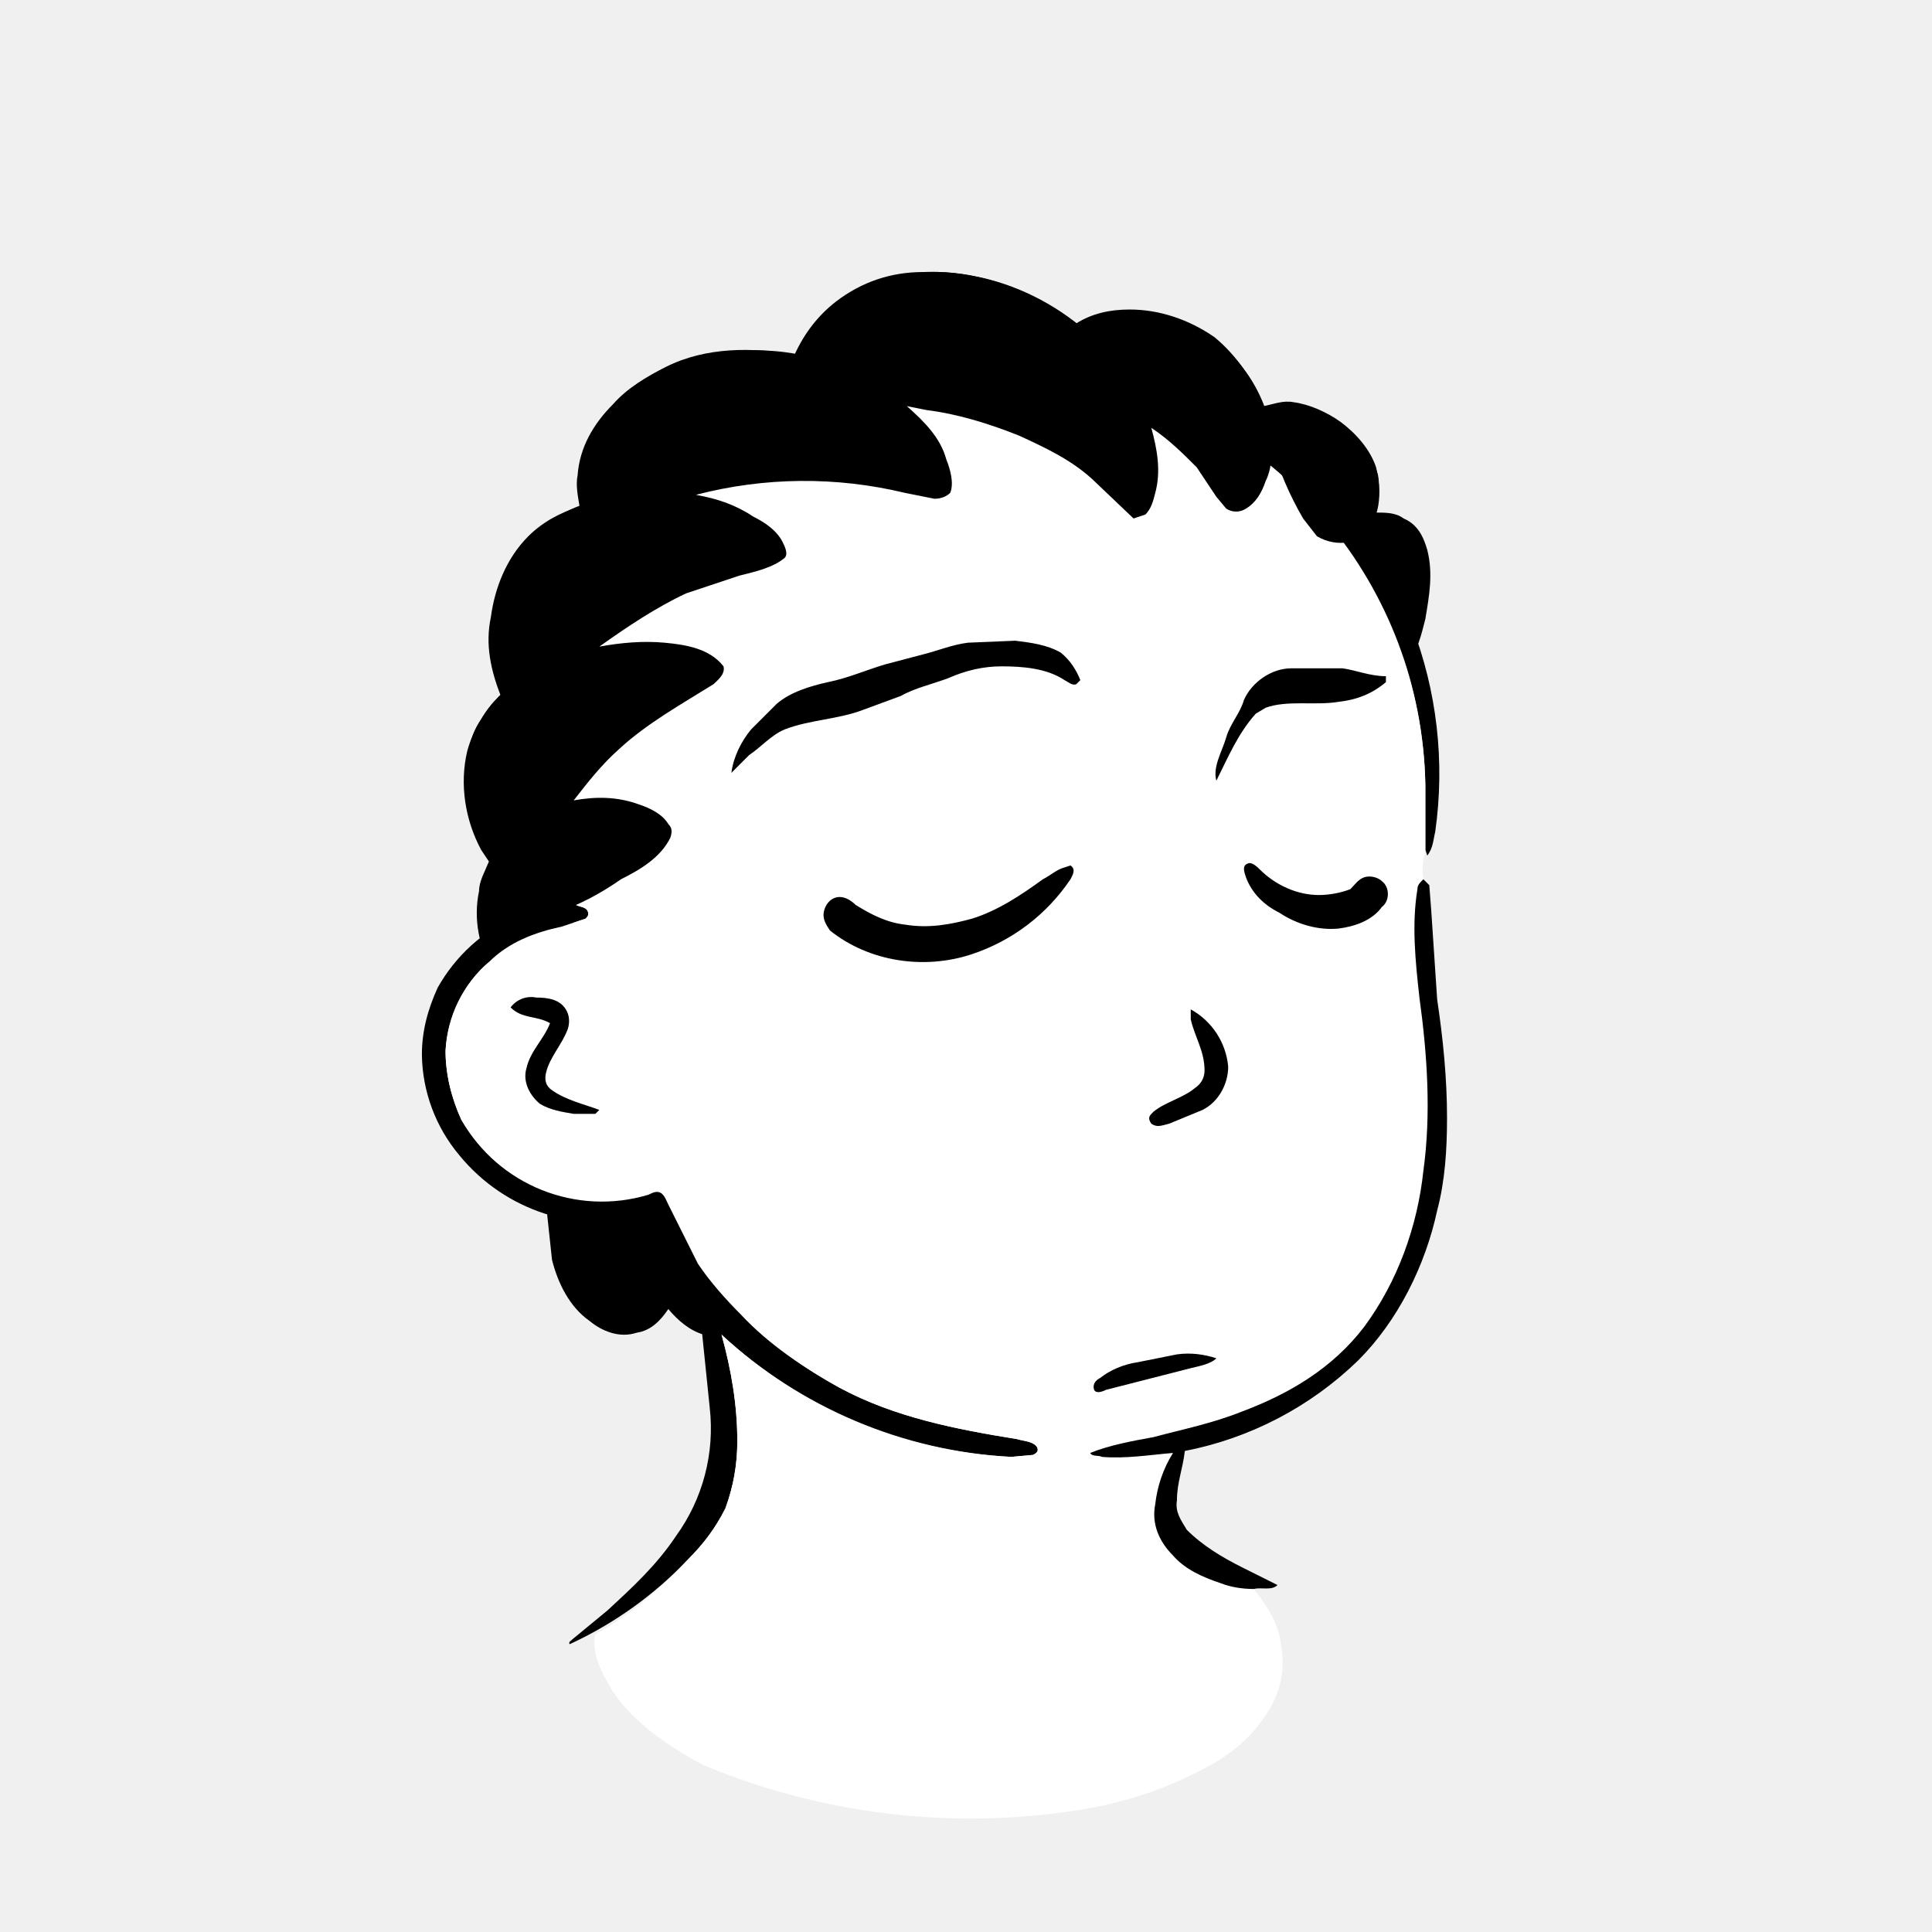
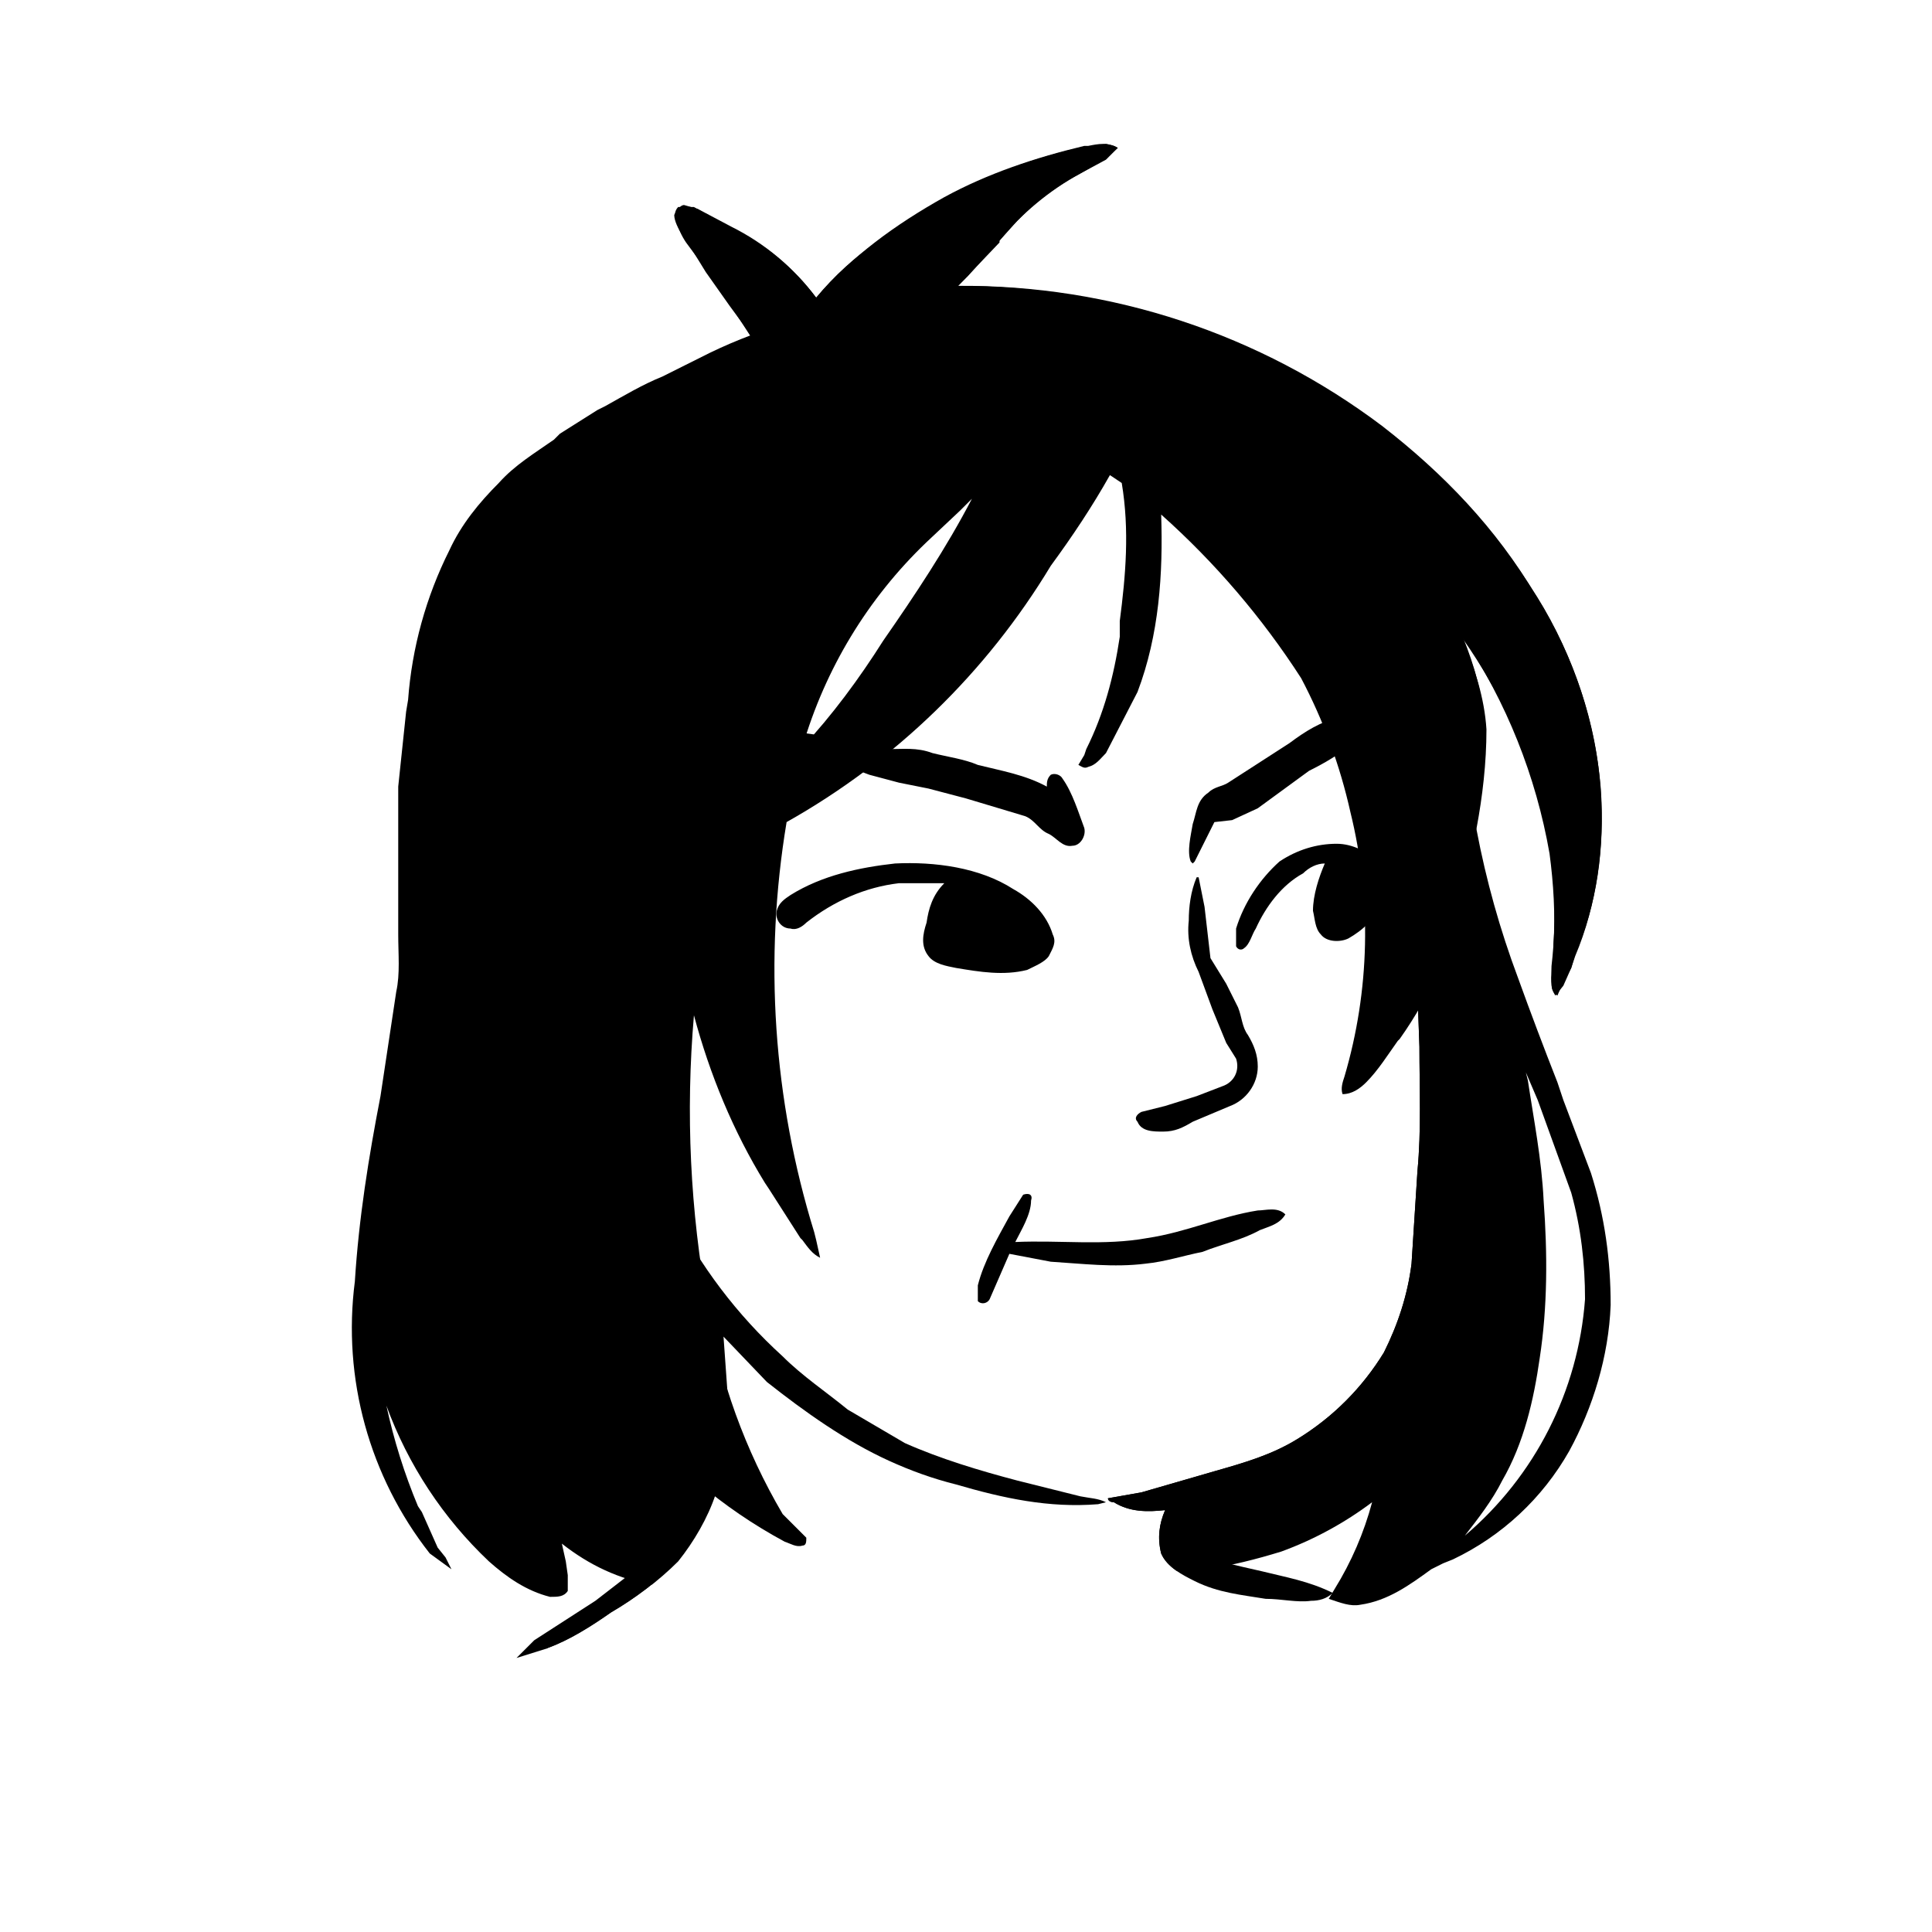
<svg xmlns="http://www.w3.org/2000/svg" viewBox="0 0 980 980" fill="none" shape-rendering="auto">
  <mask id="viewboxMask">
    <rect width="980" height="980" rx="0" ry="0" x="0" y="0" fill="#fff" />
  </mask>
  <g mask="url(#viewboxMask)">
+     <rect fill="#ffffff" width="980" height="980" x="0" y="0" />
    <g transform="translate(10 -60)">
-       <path d="M458 198c21-1 43 5 61 15l17 11c8-5 17-7 27-7 15 0 30 5 43 14 11 9 20 22 25 35 5-1 10-3 15-2 8 1 17 5 24 10 8 6 15 14 18 23 2 8 2 16 0 23 5 0 10 0 14 3 7 3 10 9 12 16 3 12 1 23-1 35-2 8-4 16-9 23-5 6-12 11-20 12-3 0-6 0-9-2-5-2-9-1-13-5-6-5-7-13-6-21 1-16 5-33 15-45l-10-2c-4-3-7-7-9-11-7-11-13-24-17-37 0 10-2 19-8 27-3 4-8 7-13 6-3 0-5-4-6-6l-11-16c-7-7-14-14-23-20 4 11 5 24 2 35-1 4-4 9-8 11-3 1-5-2-7-4-8-6-14-14-21-20l-14-9c-18-10-36-16-56-20l-20-4c9 8 17 17 21 28 1 5 3 11 1 16-2 2-5 3-8 3l-16-3a214 214 0 0 0-105 1c9 2 17 4 25 8 7 4 15 9 19 16 1 2 3 6 1 8-6 5-15 7-23 9l-27 9c-15 7-30 17-44 27 11-2 22-3 33-2s23 3 30 12c1 4-3 6-5 8-17 12-37 23-52 38l-19 22 15-1c9 0 19 2 27 7 3 2 8 6 8 10-3 8-10 14-17 19-11 7-21 14-33 19 0 6 0 13-2 19-4 9-8 17-16 22-3 3-8 3-12 2-5-2-9-7-11-11-7-11-10-26-7-40 0-5 3-10 5-15l-4-6c-8-15-11-33-7-50 3-11 9-21 17-28-5-13-8-26-5-40 2-15 8-30 19-41 7-7 16-12 26-15-1-6-2-11-1-16 1-14 8-26 18-36 7-8 17-14 27-19 20-10 44-10 65-6 5-11 12-20 21-27 13-10 28-15 44-15ZM310 619c10 2 18 8 24 16 5 9 9 18 12 28 5 3 11 6 15 11s6 11 7 17c2 7 4 14 4 21-1 8-4 16-11 21-4 4-9 5-14 4-7-2-13-7-18-13-4 6-9 11-16 12-9 3-18-1-24-6-10-7-16-19-19-31l-3-28 2-22c2-7 6-13 11-18 4-5 9-8 14-11 5-2 11-2 16-1Z" fill="#000000" />
-       <path d="M486 236c57-2 115 18 159 56a209 209 0 0 1 73 190c-1 4-1 8-4 12l-1-3v-33a215 215 0 0 0-172-206 235 235 0 0 0-270 153c-12 37-14 78-6 116 6-2 12-2 17-2 2 1 5 1 6 3s0 3-1 4l-12 4c-14 3-27 8-37 18a63 63 0 0 0-22 45c0 12 3 24 8 35 8 13 19 24 33 31 18 10 41 13 62 7 2-1 4-2 6-1s3 4 4 6l15 30a215 215 0 0 0 72 63c28 15 59 21 90 26 3 1 8 1 10 4 1 2 0 3-2 4l-11 1a231 231 0 0 1-147-62c5 18 8 36 8 54 0 12-2 23-6 34-5 10-11 18-19 26a196 196 0 0 1-60 43c-1-1 1-2 2-3l17-14c13-12 25-23 35-38a93 93 0 0 0 17-65l-4-39-2-10-12-17c-5-10-11-20-13-31a93 93 0 0 1-96-31 81 81 0 0 1-19-51c0-12 3-23 8-34 9-16 23-29 40-36-8-31-8-62-3-93 8-40 26-77 51-108 45-54 115-87 186-88Z" fill="#000" />
-       <path d="M541 252a214 214 0 0 1 172 206v33c-1 5-2 10-1 15-2 2-3 3-3 5-3 18-1 37 1 55 4 29 6 59 2 88-3 28-13 56-30 79-16 21-38 34-62 43-15 6-30 9-45 13-11 2-22 4-32 8 1 2 4 1 6 2 12 1 24-1 36-2-5 8-8 17-9 26-2 10 2 19 9 26 6 7 15 11 24 14 5 2 11 3 17 3 7 9 13 18 14 30 2 12-1 24-8 34-9 14-22 23-37 30-18 9-38 15-57 18a352 352 0 0 1-192-23c-18-10-38-23-48-42-4-7-8-16-6-24 18-10 33-23 47-38 8-8 14-16 19-26 4-11 6-22 6-34 0-18-3-36-8-54a235 235 0 0 0 147 62l11-1c2-1 3-2 2-4-2-3-7-3-10-4-31-5-62-11-90-26-18-10-36-22-50-37-8-8-16-17-22-26l-15-30c-1-2-2-5-4-6s-4 0-6 1a82 82 0 0 1-95-38c-5-11-8-23-8-35 1-17 9-34 22-45 10-10 23-15 37-18l12-4c1-1 2-2 1-4s-4-2-6-3c-5 0-11 0-17 2-8-38-6-79 6-116a236 236 0 0 1 270-153Z" fill="#ffffff" />
-       <path d="m712 506 3 3 1 13 3 45c3 20 5 40 5 60 0 16-1 32-5 47-6 28-20 56-40 76a174 174 0 0 1-88 46c-1 9-4 16-4 25-1 6 2 10 5 15 8 8 18 14 28 19l18 9c-3 3-8 1-12 2-6 0-12-1-17-3-9-3-18-7-24-14-7-7-11-16-9-26 1-9 4-18 9-26-12 1-24 3-36 2-2-1-5 0-6-2 10-4 21-6 32-8 15-4 30-7 45-13 24-9 46-22 62-43 17-23 27-51 30-79 4-29 2-59-2-88-2-18-4-37-1-55 0-2 1-3 3-5ZM262 566c6 0 12 1 15 6 2 3 2 7 1 10-3 8-9 14-11 22-1 4 0 7 3 9 7 5 16 7 24 10l-2 2h-11c-6-1-12-2-17-5-5-4-9-11-7-18 2-9 9-15 12-23-7-4-14-2-20-8 3-4 8-6 13-5Z" fill="#000" />
-       <path d="M623 498c2-1 5 2 6 3 8 8 19 13 30 13 5 0 11-1 16-3 2-2 4-5 7-6s7 0 9 2c4 3 4 10 0 13-5 7-14 10-22 11-10 1-21-2-30-8-8-4-14-10-17-18-1-3-2-6 1-7ZM530 500l3-1c3 2 1 5 0 7a97 97 0 0 1-50 38c-24 8-52 4-72-12-2-3-4-6-3-10s4-7 8-7c3 0 6 2 8 4 8 5 16 9 25 10 12 2 23 0 34-3 13-4 25-12 36-20 4-2 7-5 11-6Z" fill="#000000" />
-       <path d="M505 385c8 1 16 2 23 6 5 4 8 9 10 14l-2 2c-2 1-4-1-6-2-9-6-21-7-32-7-9 0-18 2-27 6-8 3-17 5-24 9l-19 7c-13 5-27 5-40 10-7 3-12 9-18 13l-9 9c1-8 5-16 10-22l13-13c7-6 17-9 26-11 10-2 19-6 29-9l19-5c8-2 15-5 23-6l24-1ZM671 399c7 1 14 4 22 4v3c-7 6-15 9-24 10-12 2-26-1-37 3l-5 3c-9 10-14 22-20 34-2-7 3-15 5-22s7-12 9-19c4-9 14-16 24-16h26Z" fill="#000000" />
-       <path d="M594 572a37 37 0 0 1 19 29c0 9-5 18-13 22l-17 7c-4 1-6 2-9 0-2-3-1-4 1-6 6-5 15-7 21-12 3-2 5-5 5-9 0-10-5-17-7-26v-5Z" fill="#000000" />
-       <path d="M587 747c7-1 14 0 20 2-3 3-9 4-13 5l-43 11c-2 1-5 2-6 0-1-3 1-5 3-6 5-4 12-7 19-8l20-4Z" fill="#000000" />
-       <path d="M484 200c21 4 41 14 57 28 8-7 18-10 29-10a75 75 0 0 1 63 53c5-5 13-5 19-4 18 3 32 17 37 34 1 7 1 14-1 20-3 6-8 11-14 14-5 1-11 0-16-3l-7-9c-7-12-12-24-16-37 0 6 0 12-3 18-2 6-5 11-10 14-3 2-7 2-10 0l-5-6-10-15c-7-7-14-14-23-20 3 11 5 22 2 33-1 4-2 8-5 11l-6 2-21-20c-11-10-24-16-37-22-15-6-31-11-47-13l-10-2c9 8 17 16 20 27 2 5 4 12 2 17-2 2-5 3-8 3l-15-3a218 218 0 0 0-106 1c11 2 20 5 29 11 6 3 12 7 15 13 1 2 3 6 1 8-6 5-15 7-23 9l-27 9c-15 7-30 17-44 27 11-2 22-3 33-2s23 3 30 12c1 4-3 7-5 9-16 10-34 20-48 33-9 8-16 17-23 26 11-2 22-2 33 2 6 2 12 5 15 10 2 2 2 4 1 7-5 10-15 16-25 21-10 7-21 13-33 17-5 2-11 3-16 3-4 0-8-3-10-6-7-5-10-14-8-22 1-5 4-9 7-13-11-8-18-21-18-35 0-9 2-18 7-25 5-9 12-15 20-21-4-5-6-10-8-17-3-10-4-22-1-32 3-13 12-24 23-30 10-7 21-11 33-13v-8c-3-6-3-13-2-20 1-12 8-23 18-31 13-10 29-14 45-15 14-1 29 0 42 4l7-16c6-11 16-20 28-24 14-5 30-5 45-2Z" fill="#000000" />
+       <path fill-rule="evenodd" clip-rule="evenodd" d="m555 134-4-1-18 3a266 266 0 0 0-97 46c-12 8-23 18-32 29a121 121 0 0 0-43-36l-17-9-7-2c-2 0-4 3-5 5 0 3 2 7 4 10l4 6 8 13 12 17 11 15a248 248 0 0 0-21 9l-14 7-10 5c-10 4-20 10-29 15l-4 2-19 12-3 3c-10 7-20 13-28 22-10 10-19 21-25 34a203 203 0 0 0-21 76l-1 6-4 38v75c0 10 1 20-1 29l-8 53c-6 31-11 62-13 94a185 185 0 0 0 38 138l11 8-3-6-4-5-8-18-2-3a291 291 0 0 1-16-51 206 206 0 0 0 52 79c9 8 19 15 31 18 4 0 7 0 9-3v-8l-1-7-2-9c14 11 29 18 46 21 10 3 21 2 31 0l14-1 8-1 49-4a1209 1209 0 0 1 118-8c15 1 30 4 45 7h10l6-1c13-2 25-5 38-9a179 179 0 0 0 46-25 164 164 0 0 1-19 44l-3 5c6 2 11 4 16 3 14-2 25-10 36-18l6-3 5-2a134 134 0 0 0 59-55c12-22 20-48 21-74 0-23-3-45-10-67l-14-37-3-9a2009 2009 0 0 1-20-53 455 455 0 0 1-21-75v-1c3-16 5-33 5-50-1-16-6-31-12-46a276 276 0 0 1 42 92 241 241 0 0 1 3 74c0 5-1 11 2 15l4-5 4-9 2-7c11-25 15-54 13-82-2-35-14-70-33-100-20-34-47-62-78-86a353 353 0 0 0-215-71l21-22v-1a140 140 0 0 1 41-34l13-7 6-6-2-1Zm215 484-6-14 1 4c3 20 7 40 8 61 2 27 2 54-2 80-3 21-8 43-19 62-5 10-12 19-19 28a174 174 0 0 0 61-120c0-18-2-36-7-54l-17-47Z" fill="#000000" />
+       <path d="M528 244c41 6 80 22 113 47 28 21 50 49 65 81 13 28 20 60 19 91-1 15-3 30-8 44h-2l1-21c1-30-2-59-13-87-10-30-28-57-50-79-42-40-98-62-156-63a243 243 0 0 0-196 94 207 207 0 0 0-40 139l2 25c8 0 19 0 25 7l-3 3-17 1c-12 1-24 5-33 13a64 64 0 0 0-17 39c-5 32 12 65 39 83 16 10 36 15 55 9 4-2 9-5 14-3 3 1 4 4 5 7a251 251 0 0 0 90 100c8 7 18 13 28 18 18 8 38 14 57 19l32 8c5 1 9 1 13 3l-4 1c-25 2-48-3-72-10-12-3-23-7-34-12a306 306 0 0 1-84-63l2 28c1 17 0 35-6 52-4 12-11 24-19 34-10 10-22 19-34 26-10 7-21 14-32 18l-16 5 9-9 31-20 22-17a95 95 0 0 0 32-56c2-14 2-28 2-43v-27c-10-14-22-29-27-46-17 8-38 7-55-1-17-7-32-19-43-33-12-17-19-36-21-56s2-40 15-56c9-10 22-18 35-21-4-14-6-29-6-44a234 234 0 0 1 83-173 249 249 0 0 1 199-55Z" fill="#000" />
+       <path d="M653 320c22 22 40 49 50 79 11 28 14 57 13 87l-1 21-5 15-2 13 2 56c0 21 1 42-1 63l-3 47c-2 16-7 31-14 45-11 18-26 33-44 44-13 8-27 12-41 16l-38 11-17 3c0 1 1 2 3 2 8 5 17 5 26 4-3 7-4 14-2 22 3 7 11 11 17 14 12 6 24 7 36 9 7 6 14 14 16 24 2 8 2 16-2 23-5 10-14 18-24 23-13 8-27 14-42 18a468 468 0 0 1-222-1c-17-4-33-9-48-17-12-6-23-13-32-22-5-7-9-14-10-23 11-4 22-11 32-18 12-7 24-16 34-26 8-10 15-22 19-34 6-17 7-35 6-52l-2-28 22 23c19 15 40 30 62 40 11 5 22 9 34 12 24 7 47 12 72 10l4-1c-4-2-8-2-13-3l-32-8c-19-5-39-11-57-19l-29-17c-11-9-23-17-33-27a251 251 0 0 1-56-74c-1-3-2-6-5-7-5-2-10 1-14 3-19 6-39 1-55-9a88 88 0 0 1-39-83c1-14 7-28 17-39 9-8 21-12 33-13l17-1 3-3c-6-7-17-7-25-7l-2-25a207 207 0 0 1 40-139 243 243 0 0 1 196-94c58 1 114 23 156 63Z" fill="#ffffff" />
+       <path d="M710 522c3 0 3 4 4 6 3 11 4 23 5 34l2 21c1 22 2 43 1 65-1 21-1 44-5 65a136 136 0 0 1-80 99c-15 7-31 11-48 13v15c1 3 3 4 5 6 12 6 23 8 36 11 12 3 24 5 36 11-3 3-7 4-11 4-7 1-15-1-23-1-12-2-24-3-36-9-6-3-14-7-17-14-2-8-1-15 2-22-9 1-18 1-26-4-2 0-3-1-3-2l17-3 38-11c14-4 28-8 41-16 18-11 33-26 44-44 7-14 12-29 14-45l3-47c2-21 1-42 1-63l-2-56 2-13ZM252 549c8 0 17 1 23 7 5 4 10 9 12 15 1 3 0 6-2 8l-13 8c-7 6-7 19 0 25 6 5 14 8 21 11 2 0 5 1 6 3-1 2-3 3-5 3-10 0-20-3-28-9-5-3-8-8-9-13-2-8-2-17 4-24 4-6 11-9 18-12-4-5-7-11-14-13-7-3-15-3-22-5l9-4Z" fill="#000" />
+       <path d="M668 488c8 0 16 4 22 10 2 3 5 8 4 12 0 3-4 5-4 8-2 8-9 14-16 18-4 2-11 2-14-2-3-3-3-8-4-12 0-8 3-17 6-24-4 0-8 2-11 5-11 6-19 17-24 28-2 3-3 8-6 10-1 1-3 1-4-1v-9c4-13 12-25 22-34 9-6 19-9 29-9ZM444 498c20-1 43 2 60 13 9 5 17 13 20 23 2 4 0 7-2 11-2 3-7 5-11 7-12 3-24 1-36-1-5-1-11-2-14-6-4-5-3-11-1-17 1-7 3-14 9-20h-23c-17 2-33 9-47 20-2 2-5 4-8 3-5 0-8-5-7-9s4-6 7-8c16-10 35-14 53-16Z" fill="#000000" />
+       <path d="m688 421 1 2-13 14c-7 6-14 10-22 14l-26 19-13 6-9 1-10 20-1 1-1-1c-2-5 0-13 1-19 2-6 2-12 8-16 3-3 7-3 10-5l31-20c8-6 16-11 25-13l19-3ZM371 430c9 0 19 0 28 2 9 1 17 4 26 6 5 2 10 1 15 2 8 0 15-1 23 2 8 2 16 3 23 6 12 3 24 5 35 11 0-2 0-4 2-6 2-1 5 0 6 2 5 7 8 17 11 25 1 4-2 9-6 9-5 1-8-4-12-6-5-2-7-7-12-9l-30-9-19-5-15-3-15-4-24-9-30-9-6-5Z" fill="#000000" />
+       <path d="M597 505h1l3 15 3 26 8 13 6 12c2 5 2 10 5 14 3 5 5 10 5 16 0 9-6 17-14 20l-19 8c-5 3-9 5-15 5-5 0-11 0-13-5-2-2 0-4 2-5l12-3 16-5 13-5c6-2 9-8 7-14l-5-8-7-17-7-19c-4-8-6-17-5-26 0-7 1-15 4-22Z" fill="#000000" />
+       <path d="M513 669c0 7-5 15-8 21 23-1 45 2 67-2 20-3 37-11 56-14 4 0 10-2 14 2-3 5-8 6-13 8-9 5-19 7-29 11-10 2-19 5-29 6-16 2-32 0-48-1l-21-4-10 23c-1 2-4 3-6 1v-8c3-12 10-24 16-35l7-11c3-1 5 0 4 3Z" fill="#000000" />
+       <path fill-rule="evenodd" clip-rule="evenodd" d="m550 141 7-6c-5-3-10-2-15-1h-2c-25 6-49 14-71 26-25 14-47 30-65 51a119 119 0 0 0-40-34 390 390 0 0 1-22-12h-8c-2 2-2 5-1 7a36 36 0 0 0 5 11 707 707 0 0 1 22 31l11 17h-2l-17 8-6 3-12 6-19 10-11 6-23 13-1 1-25 17c-10 8-19 18-26 28-8 13-10 27-13 41l-1 4-6 45-3 33-1 20-2 32-1 21c0 15-2 30-3 44a4695 4695 0 0 0-3 44c0 27 1 54 6 81 3 15 9 30 16 44a115 115 0 0 0 28 39l6 5 7-7 24-37a296 296 0 0 0 61 80 255 255 0 0 0 44 30c3 1 6 3 9 2 2 0 2-2 2-4l-6-6-6-6a305 305 0 0 1-38-105 557 557 0 0 1-7-148c8 30 20 59 36 85l2 3 16 25 1 1c3 4 5 7 9 9l-2-9-1-4a452 452 0 0 1-14-208 366 366 0 0 0 134-130c11-15 21-30 30-46l6 4c4 24 2 47-1 70v8c-3 20-8 39-17 57l-1 3-3 5c2 1 3 2 5 1 4-1 6-4 9-7l16-31c11-29 13-60 12-90a406 406 0 0 1 71 83 273 273 0 0 1 25 68 257 257 0 0 1-3 134c-1 3-2 6-1 9 5 0 9-3 12-6 6-6 11-14 16-21l1-1a204 204 0 0 0 33-75 582 582 0 0 0 10-84c-1-16-5-30-11-45a287 287 0 0 1 44 110c2 15 3 31 2 46v6l-1 11v2c0 3 0 5 3 7l3-7 4-7 2-6c11-26 15-56 13-85-3-37-16-73-36-103-20-31-46-58-75-80a357 357 0 0 0-215-72l5-5 25-28a122 122 0 0 1 32-24l12-7ZM438 385c16-23 32-47 45-72l-6 6-17 16a234 234 0 0 0-63 104c15-16 29-35 41-54Z" fill="#000000" />
    </g>
    <g transform="translate(10 -60)" />
  </g>
</svg>
